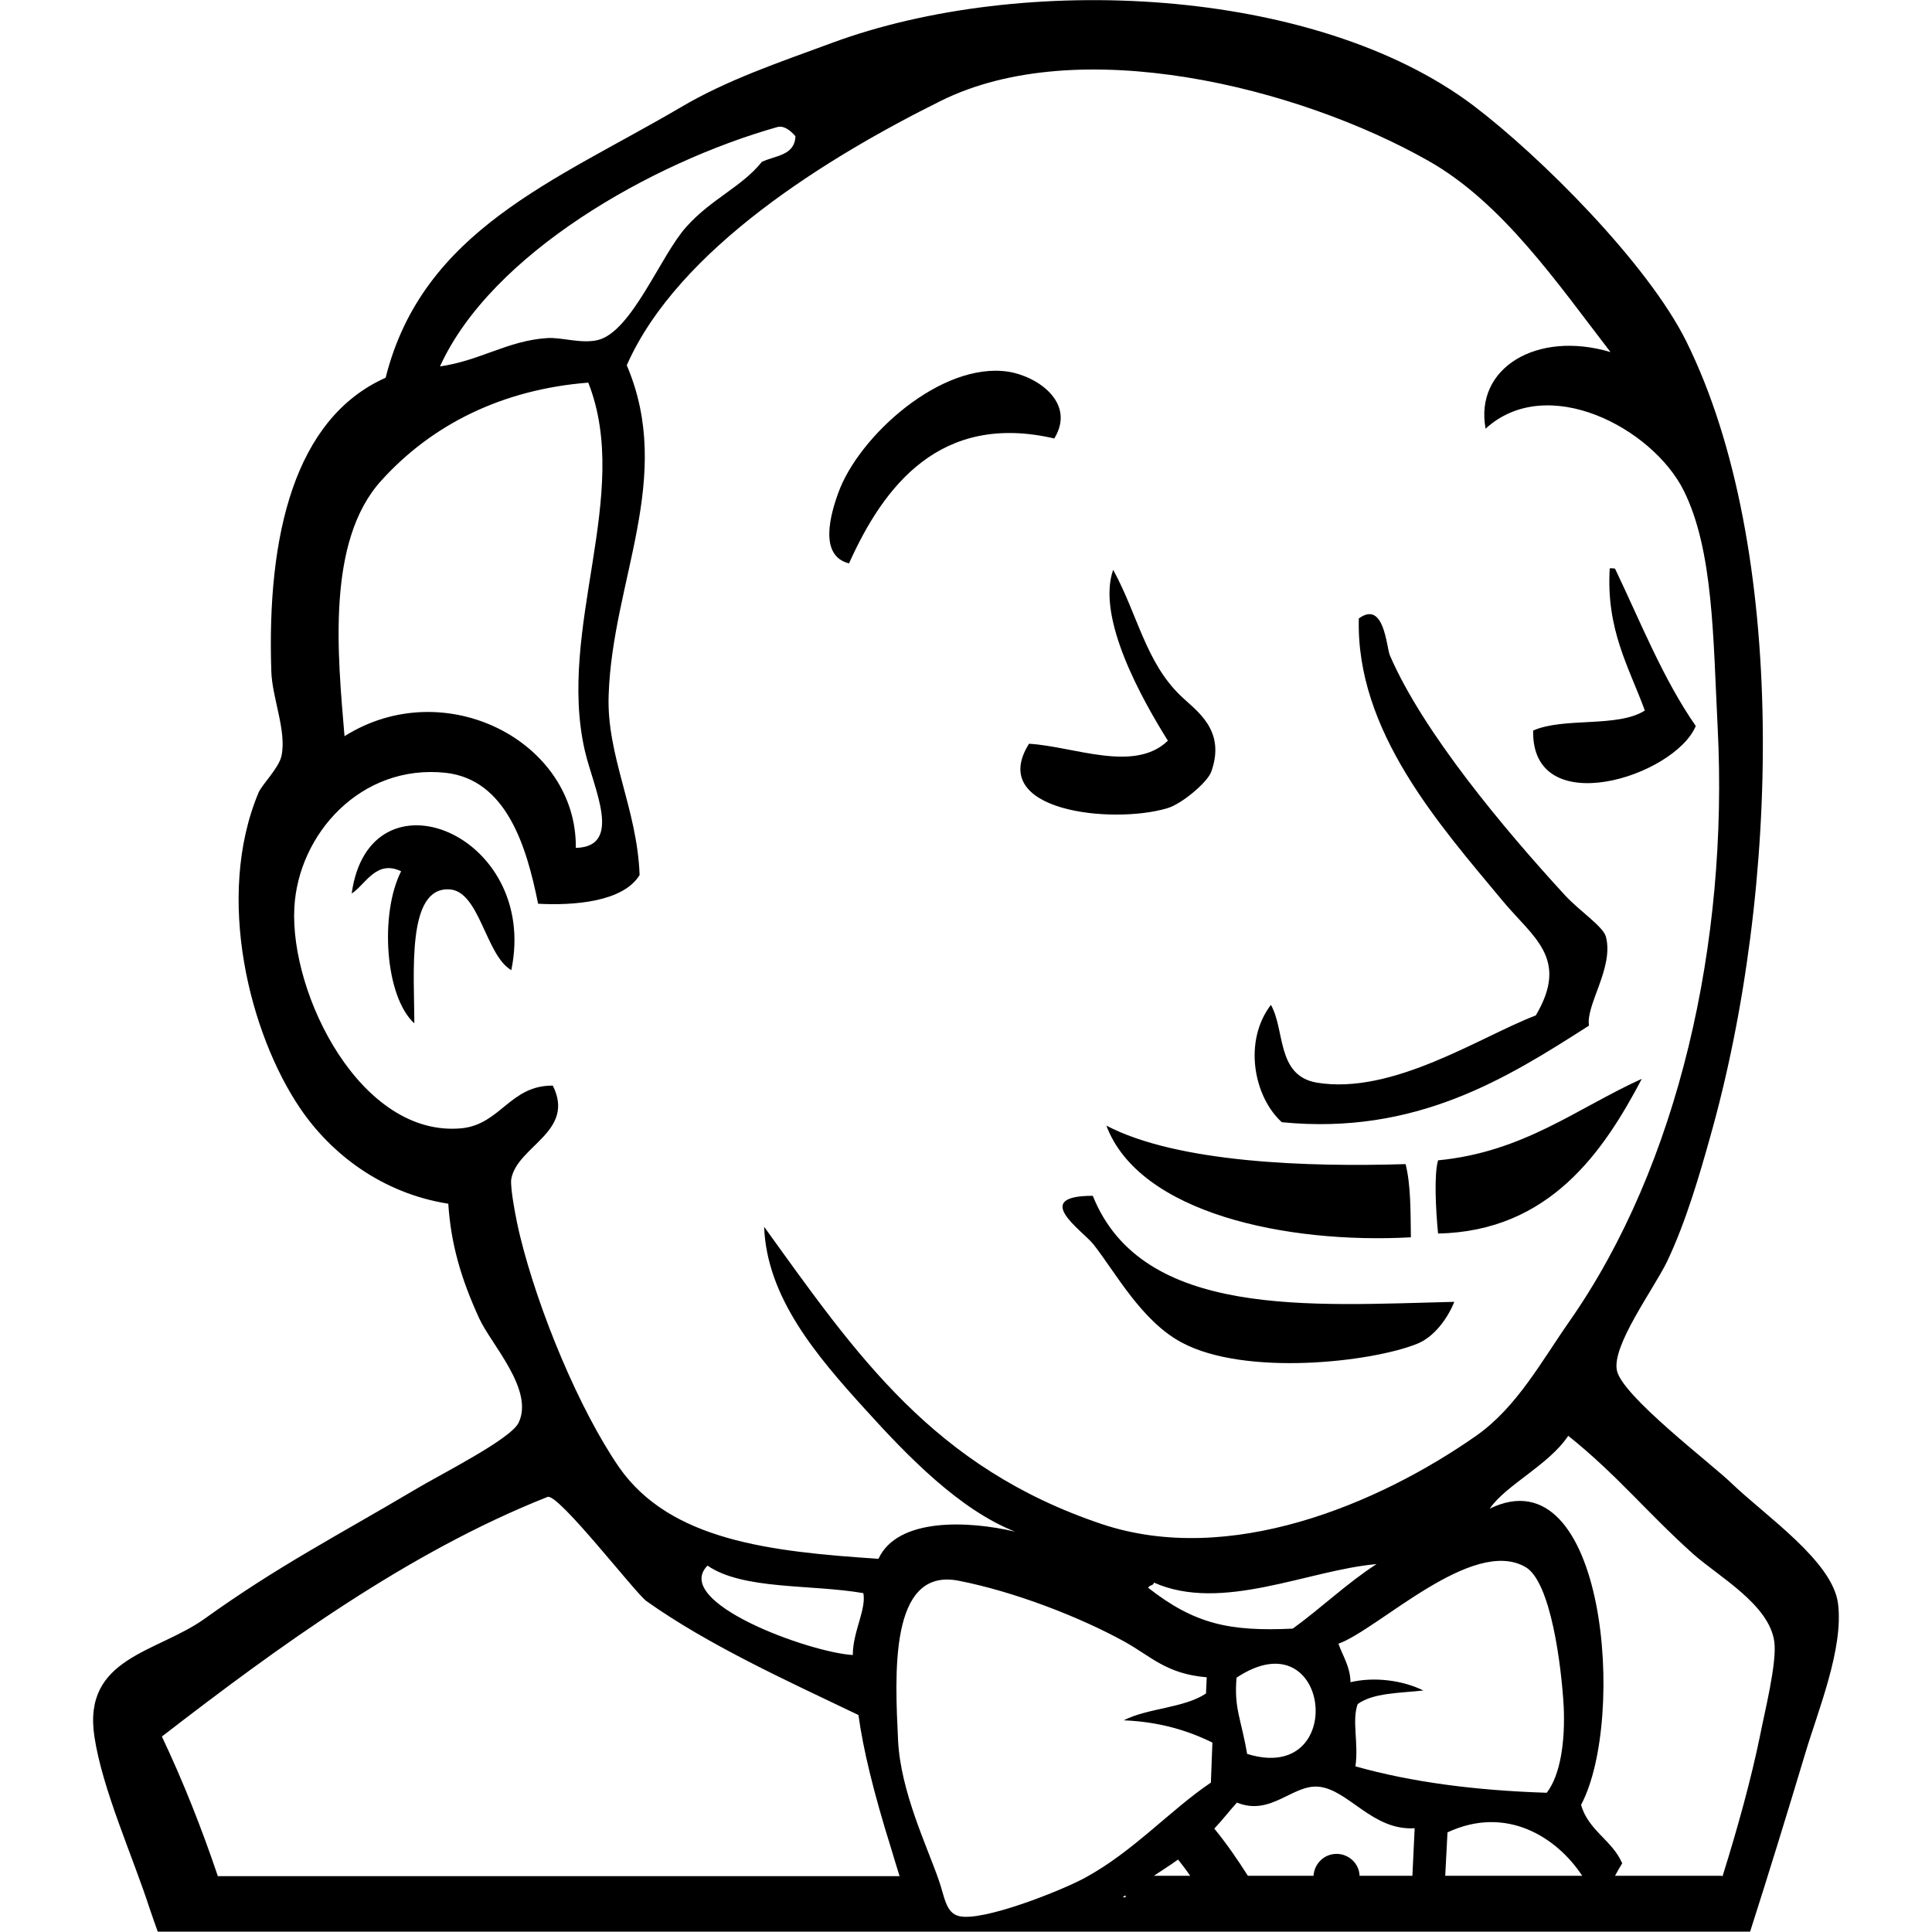
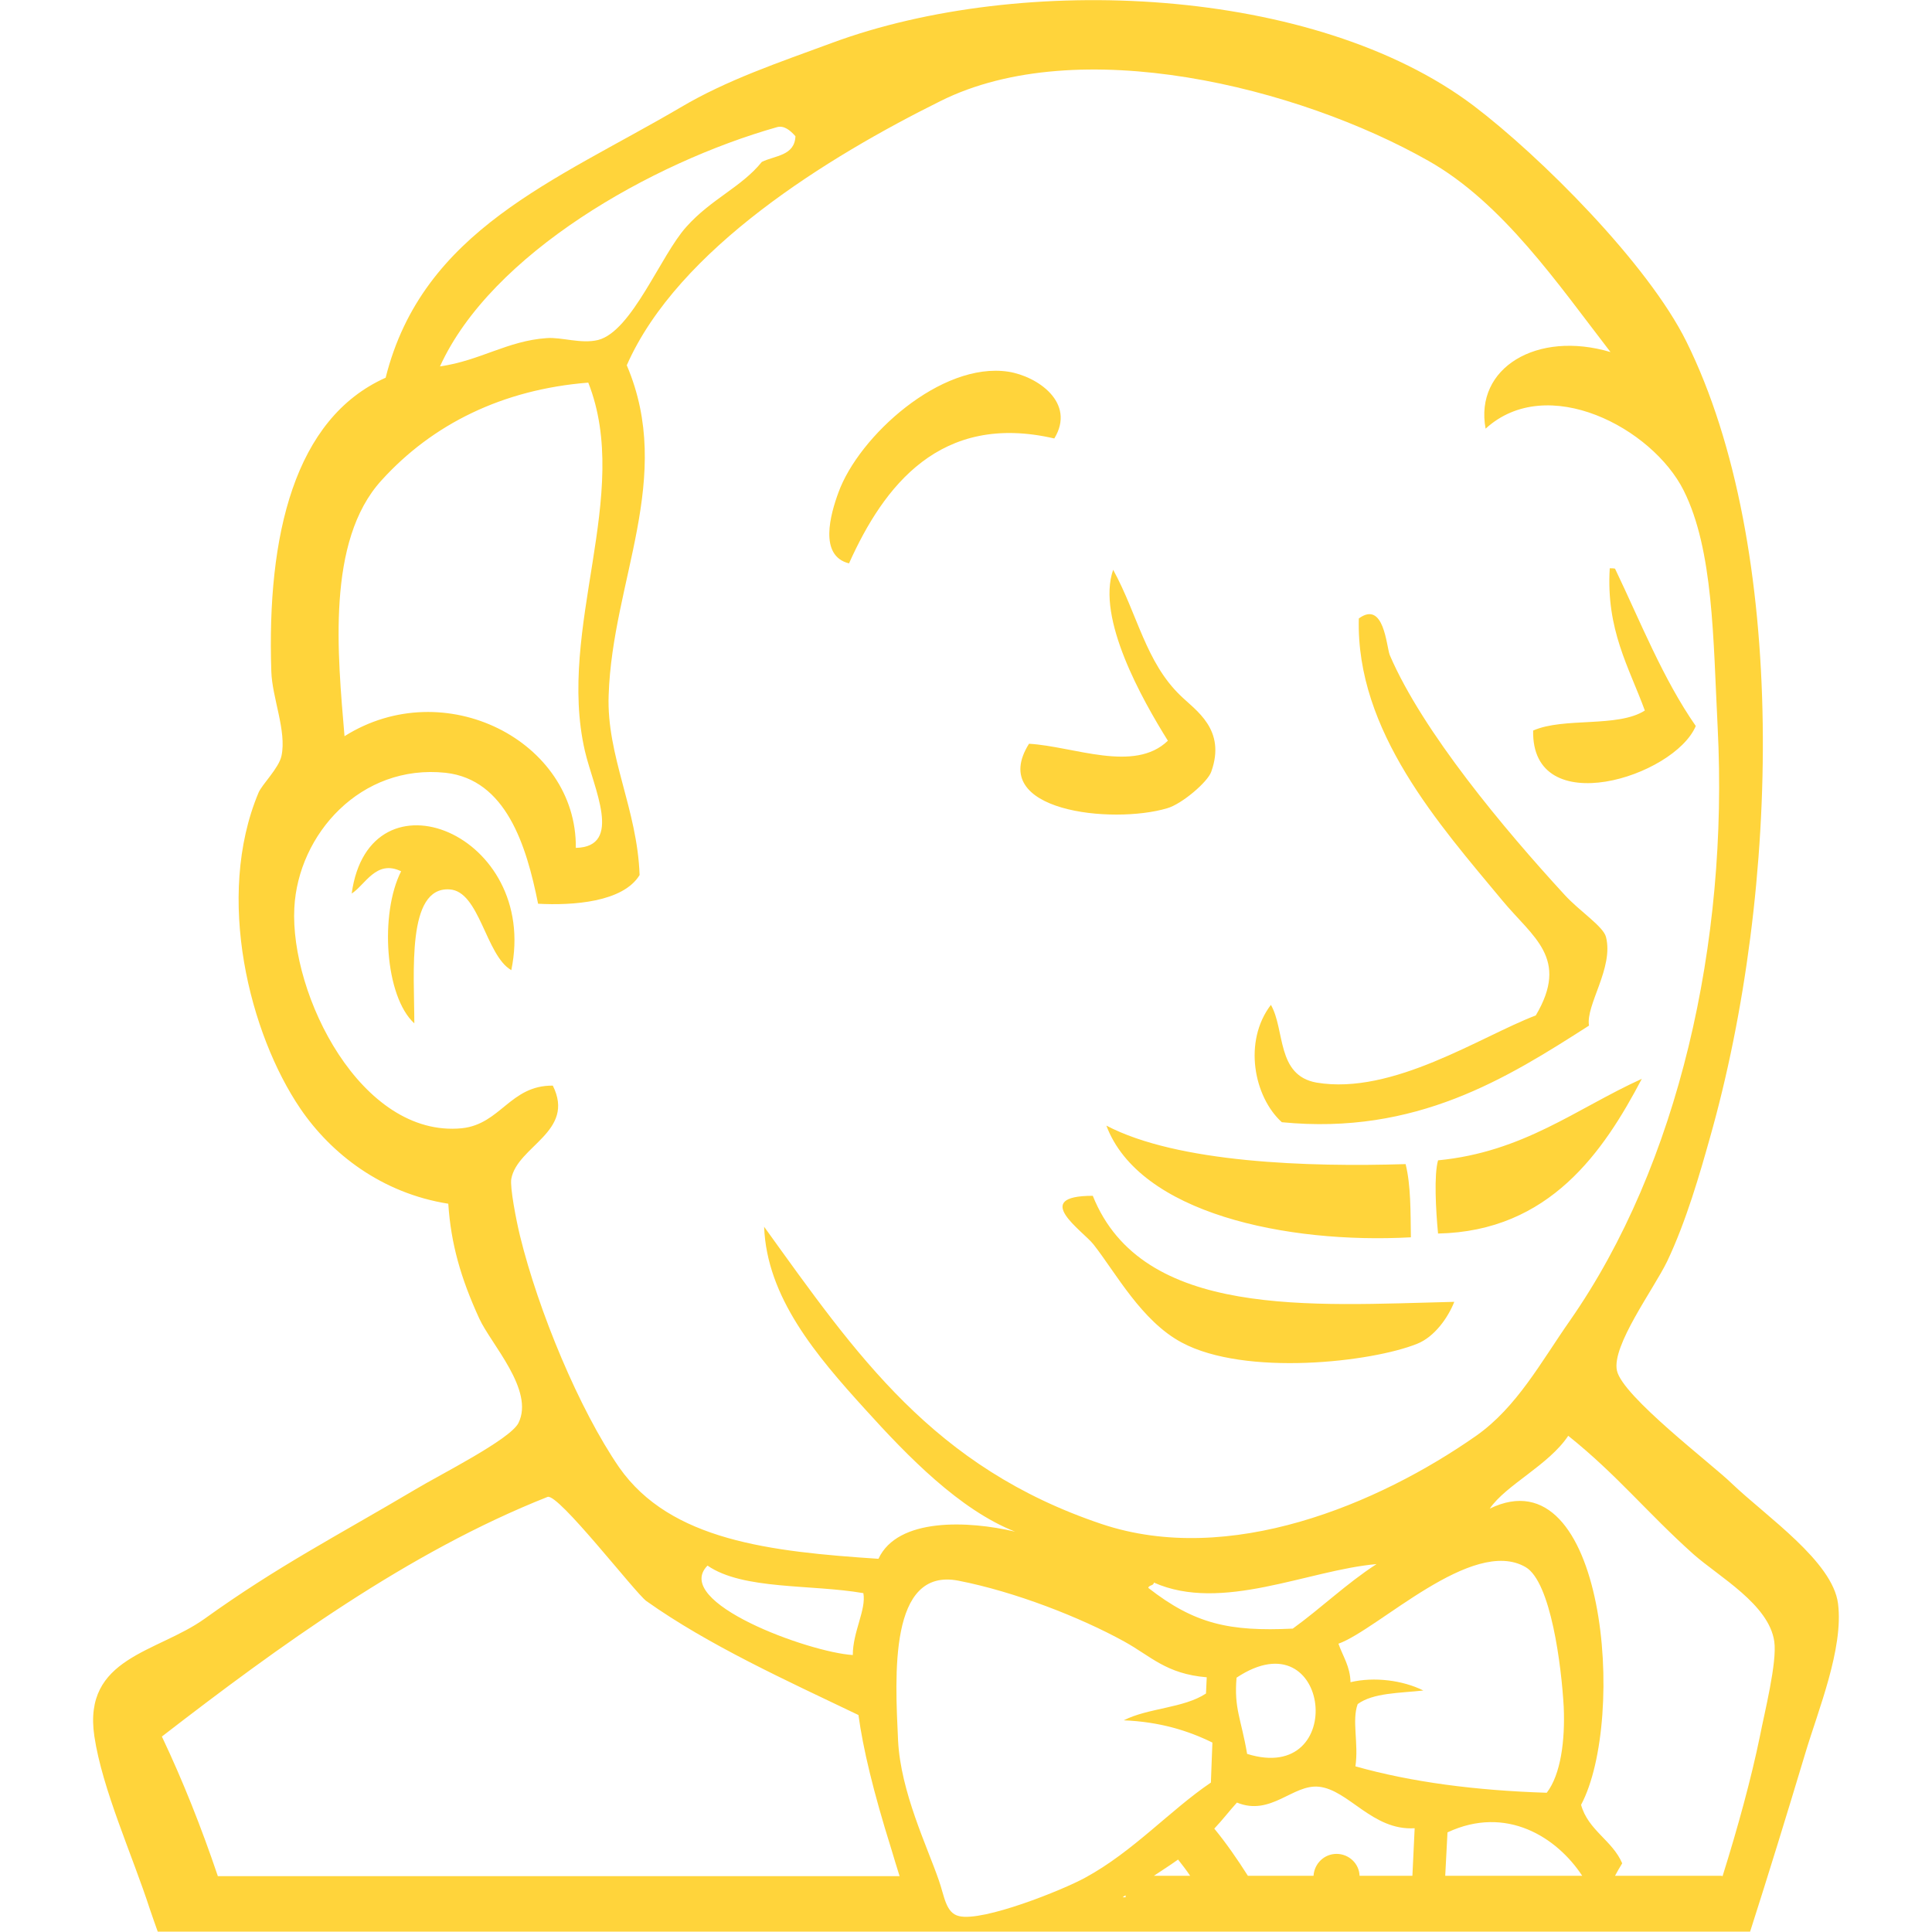
<svg xmlns="http://www.w3.org/2000/svg" viewBox="0 0 512 512">
-   <path fill="FFD43B" d="M487.1 425c-1.4-11.2-19-23.1-28.2-31.9-5.1-5-29-23.1-30.4-29.9-1.4-6.6 9.7-21.5 13.3-28.9 5.1-10.7 8.8-23.7 11.3-32.6 18.8-66.1 20.7-156.9-6.2-211.2-10.2-20.6-38.6-49-56.4-62.5-42-31.7-119.6-35.3-170.1-16.6-14.1 5.2-27.8 9.8-40.1 17.1-33.1 19.4-68.3 32.5-78.1 71.6-24.2 10.8-31.5 41.8-30.3 77.8 .2 7 4.1 15.8 2.7 22.4-.7 3.3-5.2 7.6-6.1 9.8-11.6 27.7-2.3 64 11.1 83.7 8.1 11.9 21.5 22.4 39.2 25.2 .7 10.6 3.3 19.7 8.2 30.4 3.1 6.8 14.7 19 10.4 27.7-2.2 4.4-21 13.8-27.3 17.6C89 407.2 73.7 415 54.2 429c-12.6 9-32.3 10.2-29.2 31.1 2.1 14.1 10.1 31.6 14.7 45.8 .7 2 1.4 4.1 2.1 6h422c4.9-15.3 9.7-30.9 14.6-47.2 3.4-11.4 10.2-27.8 8.7-39.7zM205.9 33.7c1.8-.5 3.4 .7 4.9 2.4-.2 5.2-5.4 5.1-8.9 6.8-5.4 6.7-13.4 9.8-20 17.2-6.8 7.5-14.4 27.7-23.4 30-4.5 1.1-9.7-.8-13.6-.5-10.4 .7-17.7 6-28.3 7.5 13.6-29.9 56.1-54 89.3-63.4zm-104.8 93.6c13.5-14.9 32.1-24.1 54.8-25.9 11.7 29.7-8.4 65-.9 97.6 2.3 9.9 10.2 25.4-2.4 25.7 .3-28.3-34.8-46.3-61.3-29.6-1.8-21.5-4.9-51.7 9.8-67.8zm36.7 200.2c-1-4.1-2.7-12.9-2.3-15.1 1.6-8.7 17.1-12.5 11-24.7-11.3-.1-13.8 10.2-24.1 11.3-26.7 2.6-45.6-35.4-44.4-58.4 1-19.5 17.6-38.2 40.1-35.8 16 1.8 21.4 19.2 24.5 34.7 9.2 .5 22.5-.4 26.9-7.6-.6-17.5-8.8-31.6-8.2-47.7 1-30.3 17.5-57.6 4.8-87.4 13.6-30.9 53.5-55.3 83.1-70 36.6-18.3 94.9-3.7 129.3 15.8 19.7 11.1 34.4 32.7 48.3 50.7-19.5-5.8-36.1 4.2-33.1 20.3 16.3-14.9 44.2-.2 52.5 16.4 7.9 15.8 7.8 39.3 9 62.8 2.9 57-10.4 115.9-39.1 157.1-7.7 11-14.1 23-24.9 30.6-26 18.2-65.4 34.7-99.2 23.4-44.7-15-65-44.8-89.5-78.8 .7 18.7 13.8 34.1 26.8 48.4 11.3 12.5 25 26.6 39.7 32.4-12.3-2.9-31.1-3.8-36.2 7.2-28.6-1.9-55.1-4.8-68.7-24.2-10.6-15.4-21.4-41.4-26.3-61.4zm222 124.1c4.1-3 11.1-2.9 17.4-3.6-5.4-2.7-13-3.7-19.3-2.2-.1-4.2-2-6.8-3.2-10.2 10.6-3.8 35.5-28.5 49.6-20.3 6.7 3.9 9.5 26.2 10.1 37 .4 9-.8 18-4.5 22.8-18.8-.6-35.8-2.8-50.7-7 .9-6.1-1-12.1 .6-16.5zm-17.2-20c-16.8 .8-26-1.2-38.3-10.8 .2-.8 1.4-.5 1.5-1.4 18 8 40.8-3.3 59-4.9-7.9 5.1-14.6 11.6-22.2 17.1zm-12.1 33.2c-1.6-9.4-3.5-12-2.8-20.2 25-16.6 29.7 28.6 2.8 20.2zM226 438.6c-11.6-.7-48.1-14-38.5-23.7 9.4 6.5 27.5 4.9 41.3 7.3 .8 4.4-2.8 10.2-2.8 16.4zM57.7 497.1c-4.3-12.7-9.2-25.1-14.8-36.9 30.8-23.8 65.3-48.9 102.2-63.5 2.8-1.1 23.2 25.4 26.2 27.6 16.5 11.7 37 21 56.2 30.2 1.2 8.8 3.9 20.2 8.7 35.5 .7 2.3 1.4 4.7 2.2 7.2H57.7zm240.6 5.7h-.8c.3-.2 .5-.4 .8-.5v.5zm7.5-5.7c2.1-1.4 4.3-2.8 6.4-4.3 1.1 1.4 2.2 2.8 3.2 4.3h-9.6zm15.1-24.7c-10.8 7.3-20.6 18.3-33.3 25.2-6 3.3-27 11.7-33.4 10.2-3.6-.8-3.9-5.3-5.4-9.5-3.1-9-10.1-23.4-10.8-37-.8-17.2-2.5-46 16-42.4 14.9 2.9 32.3 9.7 43.9 16.1 7.1 3.9 11.1 8.6 21.9 9.5-.1 1.4-.1 2.8-.2 4.3-5.9 3.9-15.3 3.8-21.8 7.1 9.5 .4 17 2.7 23.5 5.9-.1 3.4-.3 7-.4 10.6zm53.4 24.7h-14c-.1-3.2-2.8-5.8-6.1-5.8s-5.9 2.6-6.1 5.8h-17.4c-2.8-4.4-5.7-8.6-8.9-12.5 2.1-2.2 4-4.7 6-6.9 9 3.7 14.8-4.9 21.7-4.2 7.9 .8 14.2 11.7 25.4 11l-.6 12.6zm8.7 0c.2-4 .4-7.8 .6-11.5 15.6-7.3 29 1.3 35.7 11.5H383zm83.4-37c-2.3 11.2-5.8 24-9.9 37.1-.2-.1-.4-.1-.6-.1H428c.6-1.1 1.2-2.2 1.9-3.3-2.6-6.1-9-8.7-10.9-15.5 12.1-22.7 6.5-93.4-24.2-78.5 4.3-6.3 15.6-11.5 20.8-19.3 13 10.4 20.8 20.3 33.2 31.4 6.8 6 20 13.3 21.4 23.1 .8 5.5-2.6 18.9-3.8 25.1zM222.2 130.5c5.4-14.9 27.2-34.7 45-32 7.7 1.2 18 8.2 12.2 17.7-30.2-7-45.2 12.6-54.4 33.1-8.1-2-4.9-13.1-2.8-18.8zm184.1 63.1c8.2-3.6 22.4-.7 29.6-5.3-4.2-11.5-10.3-21.4-9.3-37.7 .5 0 1 0 1.4 .1 6.8 14.2 12.7 29.2 21.4 41.7-5.7 13.5-43.6 25.4-43.1 1.2zm20.4-43zm-117.2 45.7c-6.8-10.9-19-32.5-14.5-45.3 6.5 11.9 8.6 24.4 17.8 33.3 4.1 4 12.2 9 8.2 20.2-.9 2.7-7.8 8.6-11.7 9.7-14.4 4.3-47.9 .9-36.6-17.1 11.9 .7 27.9 7.8 36.8-.8zm27.3 70c3.8 6.6 1.4 18.7 12.1 20.6 20.2 3.4 43.6-12.3 58.1-17.8 9-15.2-.8-20.7-8.9-30.5-16.6-20-38.8-44.8-38-74.7 6.7-4.9 7.3 7.4 8.2 9.7 8.7 20.3 30.4 46.2 46.3 63.5 3.9 4.3 10.3 8.4 11 11.2 2.1 8.2-5.4 18-4.5 23.5-21.7 13.9-45.8 29.1-81.4 25.6-7.4-6.7-10.3-21.4-2.9-31.1zm-201.3-9.2c-6.8-3.9-8.4-21-16.4-21.4-11.4-.7-9.3 22.2-9.3 35.5-7.8-7.1-9.2-29.1-3.5-40.3-6.6-3.2-9.5 3.6-13.1 5.9 4.7-34.1 49.8-15.8 42.3 20.3zm299.6 28.8c-10.1 19.2-24.4 40.4-54 41-.6-6.2-1.1-15.6 0-19.4 22.7-2.2 36.6-13.7 54-21.6zm-141.9 12.4c18.9 9.9 53.6 11 79.3 10.2 1.4 5.6 1.3 12.6 1.4 19.4-33 1.8-72-6.4-80.7-29.6zm92.2 46.7c-1.7 4.3-5.3 9.3-9.8 11.1-12.1 4.9-45.6 8.7-62.4-.3-10.7-5.7-17.5-18.5-23.4-26-2.8-3.6-16.9-12.9-.2-12.9 13.1 32.7 58 29 95.8 28.1z" />
+   <path fill="#FFD43B" d="M487.1 425c-1.4-11.2-19-23.1-28.2-31.9-5.1-5-29-23.1-30.4-29.9-1.4-6.6 9.7-21.5 13.3-28.9 5.1-10.7 8.8-23.7 11.3-32.6 18.8-66.1 20.7-156.9-6.2-211.2-10.2-20.6-38.6-49-56.4-62.5-42-31.7-119.6-35.3-170.1-16.6-14.1 5.2-27.8 9.8-40.1 17.1-33.1 19.4-68.3 32.5-78.1 71.6-24.2 10.8-31.5 41.8-30.3 77.8 .2 7 4.1 15.8 2.7 22.4-.7 3.3-5.2 7.6-6.1 9.8-11.6 27.7-2.3 64 11.1 83.7 8.1 11.9 21.5 22.4 39.2 25.2 .7 10.6 3.3 19.7 8.2 30.4 3.1 6.8 14.7 19 10.4 27.7-2.2 4.4-21 13.8-27.3 17.6C89 407.2 73.7 415 54.2 429c-12.6 9-32.3 10.2-29.2 31.1 2.1 14.1 10.1 31.6 14.7 45.8 .7 2 1.4 4.1 2.1 6h422c4.9-15.3 9.7-30.9 14.6-47.2 3.4-11.4 10.2-27.8 8.7-39.7zM205.9 33.7c1.8-.5 3.4 .7 4.9 2.4-.2 5.2-5.4 5.1-8.9 6.8-5.4 6.7-13.4 9.8-20 17.2-6.8 7.5-14.4 27.7-23.4 30-4.5 1.1-9.7-.8-13.6-.5-10.4 .7-17.7 6-28.3 7.5 13.6-29.9 56.1-54 89.3-63.4zm-104.8 93.6c13.5-14.9 32.1-24.1 54.8-25.9 11.7 29.7-8.4 65-.9 97.6 2.3 9.9 10.2 25.4-2.4 25.7 .3-28.3-34.8-46.3-61.3-29.6-1.8-21.5-4.9-51.7 9.8-67.8zm36.7 200.2c-1-4.1-2.7-12.9-2.3-15.1 1.6-8.7 17.1-12.5 11-24.7-11.3-.1-13.8 10.2-24.1 11.3-26.7 2.6-45.6-35.4-44.4-58.4 1-19.5 17.6-38.2 40.1-35.8 16 1.8 21.4 19.2 24.5 34.7 9.2 .5 22.5-.4 26.9-7.6-.6-17.5-8.8-31.6-8.2-47.7 1-30.3 17.5-57.6 4.8-87.4 13.6-30.9 53.5-55.3 83.1-70 36.6-18.3 94.9-3.7 129.3 15.8 19.7 11.1 34.4 32.7 48.3 50.7-19.5-5.8-36.1 4.2-33.1 20.3 16.3-14.9 44.2-.2 52.5 16.4 7.9 15.8 7.8 39.3 9 62.8 2.9 57-10.4 115.9-39.1 157.1-7.7 11-14.1 23-24.9 30.6-26 18.2-65.4 34.7-99.2 23.4-44.7-15-65-44.8-89.5-78.8 .7 18.7 13.8 34.1 26.8 48.4 11.3 12.5 25 26.6 39.7 32.4-12.3-2.9-31.1-3.8-36.2 7.2-28.6-1.9-55.1-4.8-68.7-24.2-10.6-15.4-21.4-41.4-26.3-61.4zm222 124.1c4.1-3 11.1-2.9 17.4-3.6-5.4-2.7-13-3.7-19.3-2.2-.1-4.2-2-6.8-3.2-10.2 10.6-3.8 35.5-28.5 49.6-20.3 6.7 3.9 9.5 26.2 10.1 37 .4 9-.8 18-4.5 22.8-18.8-.6-35.8-2.8-50.7-7 .9-6.1-1-12.1 .6-16.5zm-17.2-20c-16.8 .8-26-1.2-38.3-10.8 .2-.8 1.4-.5 1.5-1.4 18 8 40.8-3.3 59-4.9-7.9 5.1-14.6 11.6-22.2 17.1zm-12.1 33.2c-1.6-9.4-3.5-12-2.8-20.2 25-16.6 29.7 28.6 2.8 20.2zM226 438.6c-11.6-.7-48.1-14-38.5-23.7 9.4 6.5 27.5 4.9 41.3 7.3 .8 4.4-2.8 10.2-2.8 16.4zM57.7 497.1c-4.3-12.7-9.2-25.1-14.8-36.9 30.8-23.8 65.3-48.9 102.2-63.5 2.8-1.1 23.2 25.4 26.2 27.6 16.5 11.7 37 21 56.2 30.2 1.2 8.8 3.9 20.2 8.7 35.5 .7 2.3 1.4 4.7 2.2 7.2H57.7zm240.6 5.7h-.8c.3-.2 .5-.4 .8-.5v.5zm7.5-5.7c2.1-1.4 4.3-2.8 6.4-4.3 1.1 1.4 2.2 2.8 3.2 4.3h-9.6zm15.1-24.7c-10.8 7.3-20.6 18.3-33.3 25.2-6 3.3-27 11.7-33.4 10.2-3.6-.8-3.9-5.3-5.4-9.5-3.1-9-10.1-23.4-10.8-37-.8-17.2-2.5-46 16-42.4 14.9 2.9 32.3 9.7 43.9 16.1 7.1 3.9 11.1 8.6 21.9 9.5-.1 1.4-.1 2.8-.2 4.3-5.9 3.9-15.3 3.8-21.8 7.1 9.5 .4 17 2.7 23.5 5.9-.1 3.4-.3 7-.4 10.6zm53.4 24.7h-14c-.1-3.2-2.8-5.8-6.1-5.8s-5.9 2.6-6.1 5.8h-17.4c-2.8-4.4-5.7-8.6-8.9-12.5 2.1-2.2 4-4.7 6-6.9 9 3.7 14.8-4.9 21.7-4.2 7.9 .8 14.2 11.7 25.4 11l-.6 12.6zm8.7 0c.2-4 .4-7.8 .6-11.5 15.6-7.3 29 1.3 35.7 11.5H383zm83.4-37c-2.3 11.2-5.8 24-9.9 37.1-.2-.1-.4-.1-.6-.1H428c.6-1.1 1.2-2.2 1.9-3.3-2.6-6.1-9-8.7-10.9-15.5 12.1-22.7 6.5-93.4-24.2-78.5 4.3-6.3 15.6-11.5 20.8-19.3 13 10.4 20.8 20.3 33.2 31.4 6.8 6 20 13.3 21.4 23.1 .8 5.5-2.6 18.9-3.8 25.1zM222.2 130.5c5.4-14.9 27.2-34.7 45-32 7.7 1.2 18 8.2 12.2 17.7-30.2-7-45.2 12.6-54.4 33.1-8.1-2-4.9-13.1-2.8-18.8zm184.1 63.1c8.2-3.6 22.4-.7 29.6-5.3-4.2-11.5-10.3-21.4-9.3-37.7 .5 0 1 0 1.4 .1 6.8 14.2 12.7 29.2 21.4 41.7-5.7 13.5-43.6 25.4-43.1 1.2zm20.4-43zm-117.2 45.7c-6.8-10.9-19-32.5-14.5-45.3 6.5 11.9 8.6 24.4 17.8 33.3 4.1 4 12.2 9 8.2 20.2-.9 2.7-7.8 8.6-11.7 9.7-14.4 4.3-47.9 .9-36.6-17.1 11.9 .7 27.9 7.8 36.8-.8zm27.3 70c3.8 6.6 1.4 18.7 12.1 20.6 20.2 3.4 43.6-12.3 58.1-17.8 9-15.2-.8-20.7-8.9-30.5-16.6-20-38.8-44.8-38-74.7 6.7-4.9 7.3 7.4 8.2 9.7 8.7 20.3 30.4 46.2 46.3 63.5 3.9 4.3 10.3 8.4 11 11.2 2.1 8.2-5.4 18-4.5 23.5-21.7 13.9-45.8 29.1-81.4 25.6-7.4-6.7-10.3-21.4-2.9-31.1zm-201.3-9.2c-6.8-3.9-8.4-21-16.4-21.4-11.4-.7-9.3 22.2-9.3 35.5-7.8-7.1-9.2-29.1-3.5-40.3-6.6-3.2-9.5 3.6-13.1 5.9 4.7-34.1 49.8-15.8 42.3 20.3zm299.6 28.8c-10.1 19.2-24.4 40.4-54 41-.6-6.2-1.1-15.6 0-19.4 22.7-2.2 36.6-13.7 54-21.6zm-141.9 12.4c18.9 9.9 53.6 11 79.3 10.2 1.4 5.6 1.3 12.6 1.4 19.4-33 1.8-72-6.4-80.7-29.6zm92.2 46.7c-1.7 4.3-5.3 9.3-9.8 11.1-12.1 4.9-45.6 8.7-62.4-.3-10.7-5.7-17.5-18.5-23.4-26-2.8-3.6-16.9-12.9-.2-12.9 13.1 32.7 58 29 95.8 28.1z" />
</svg>
